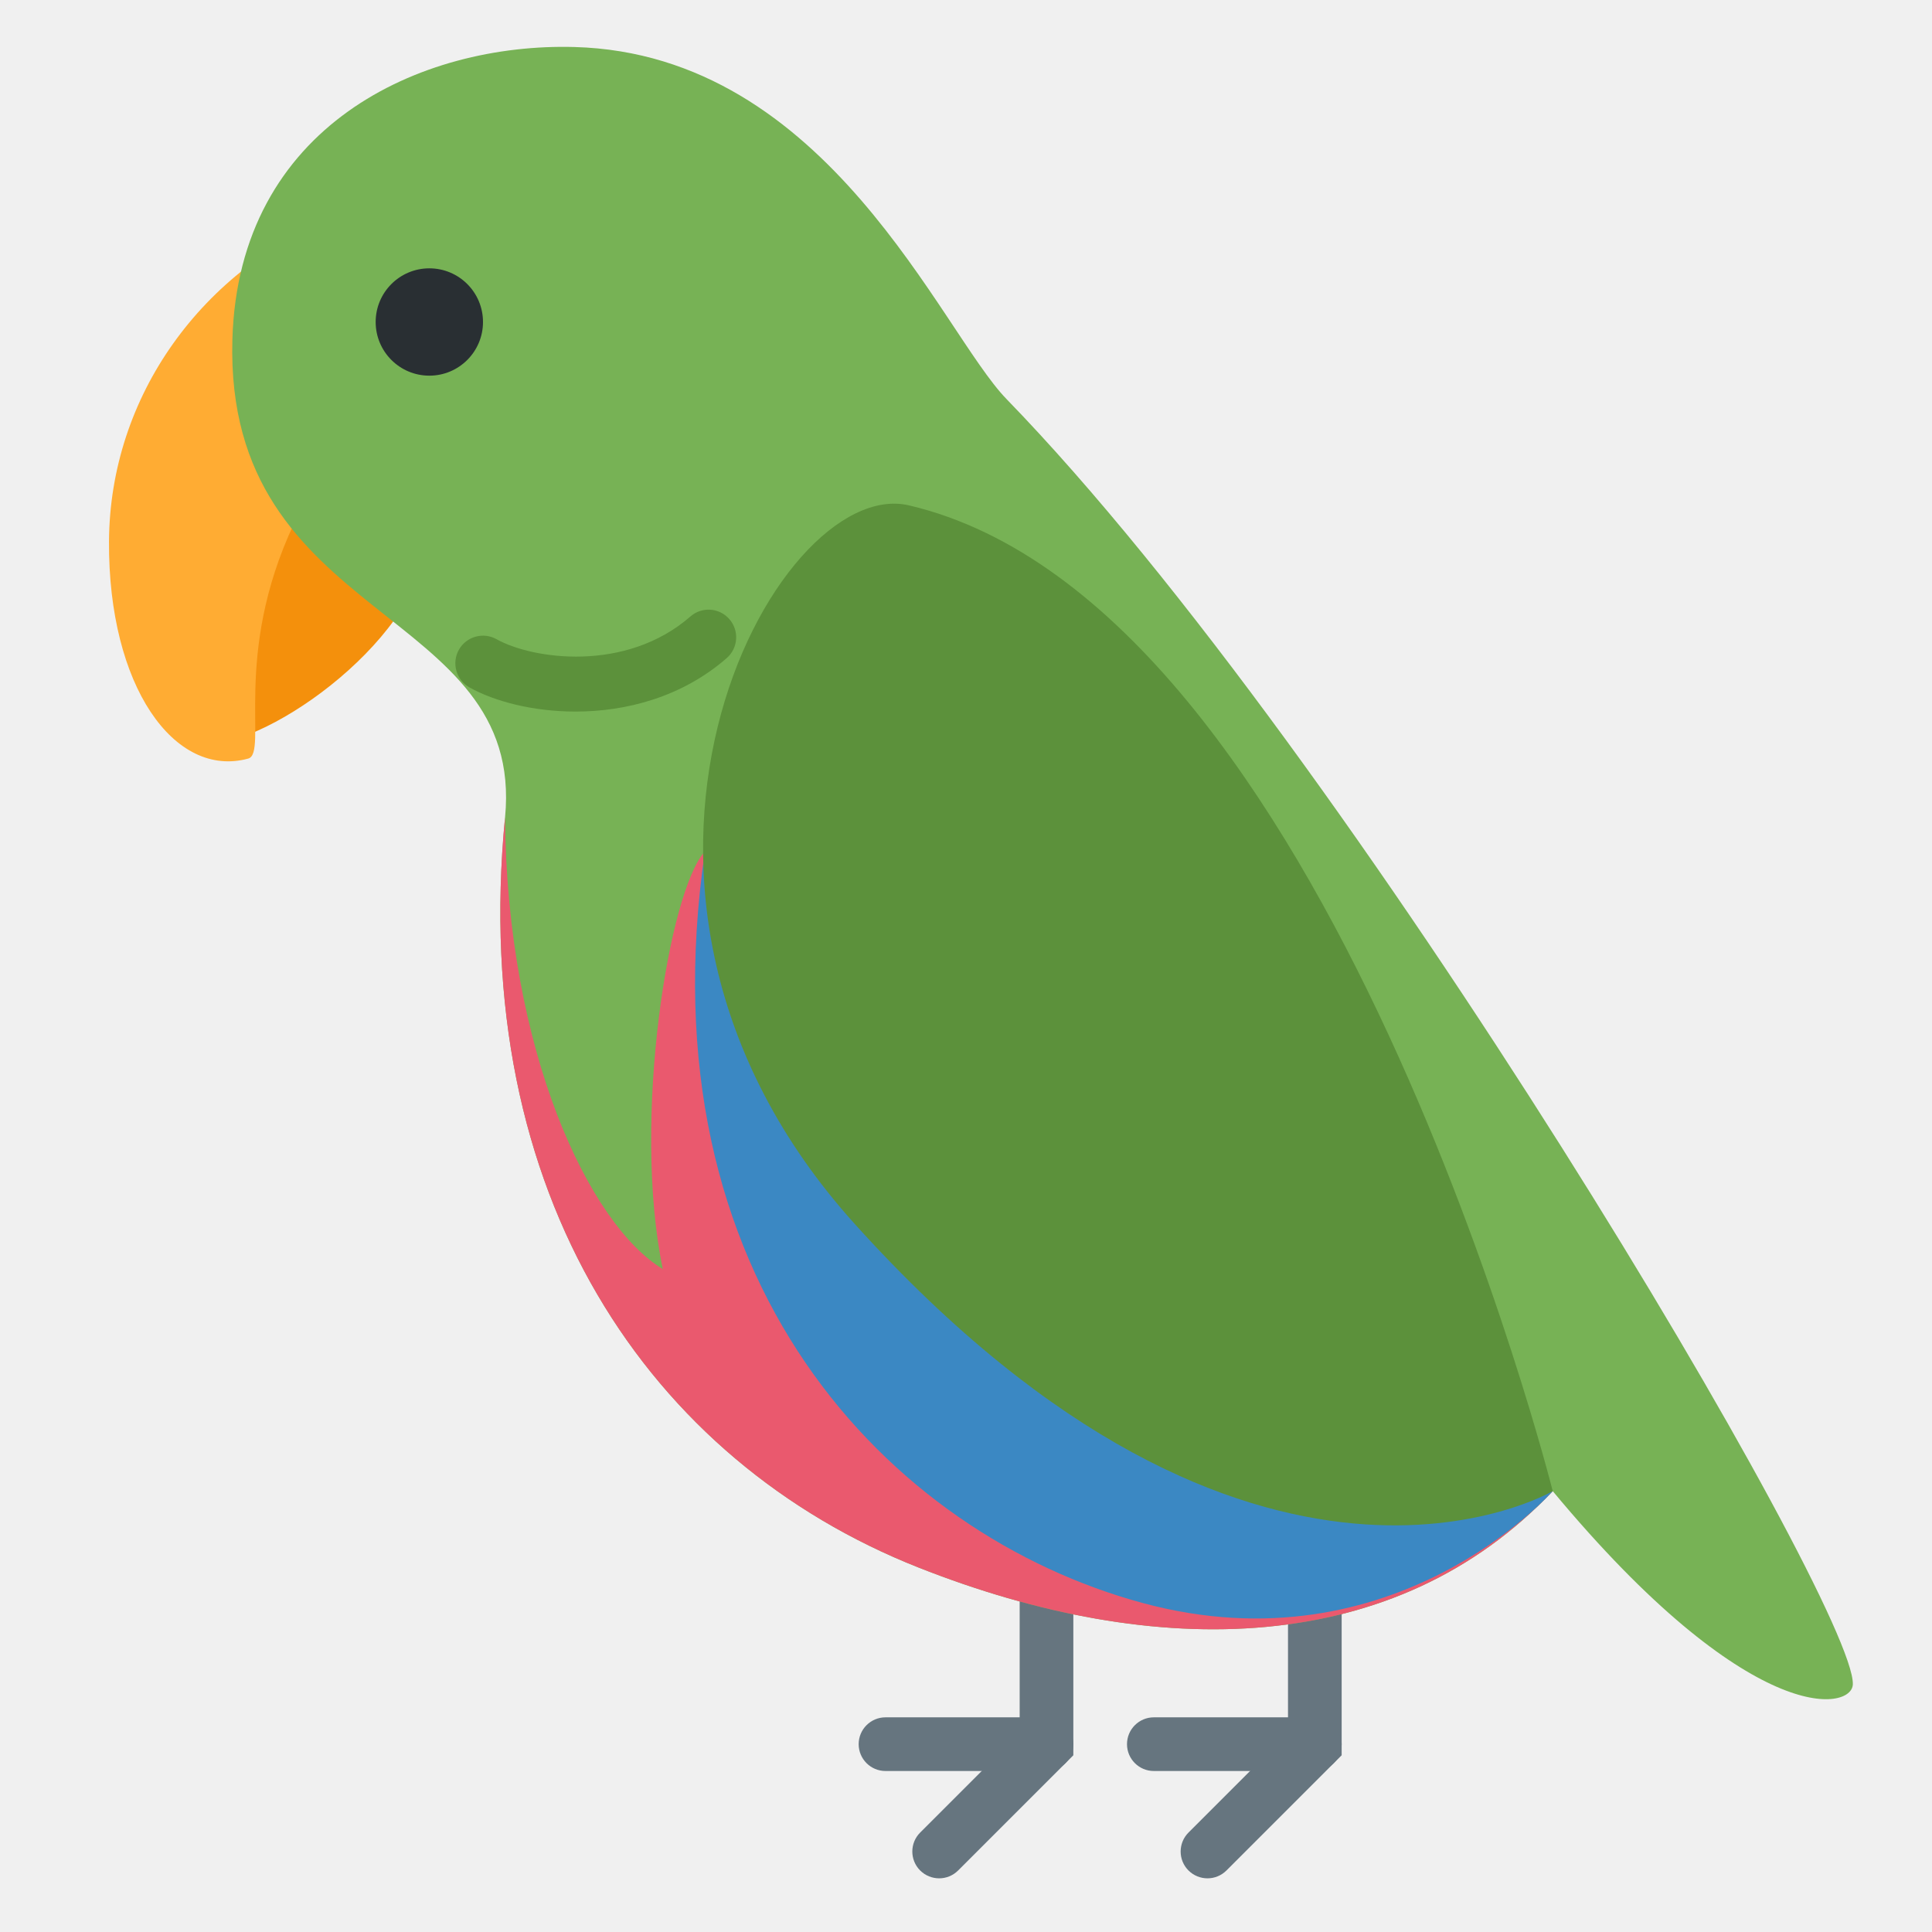
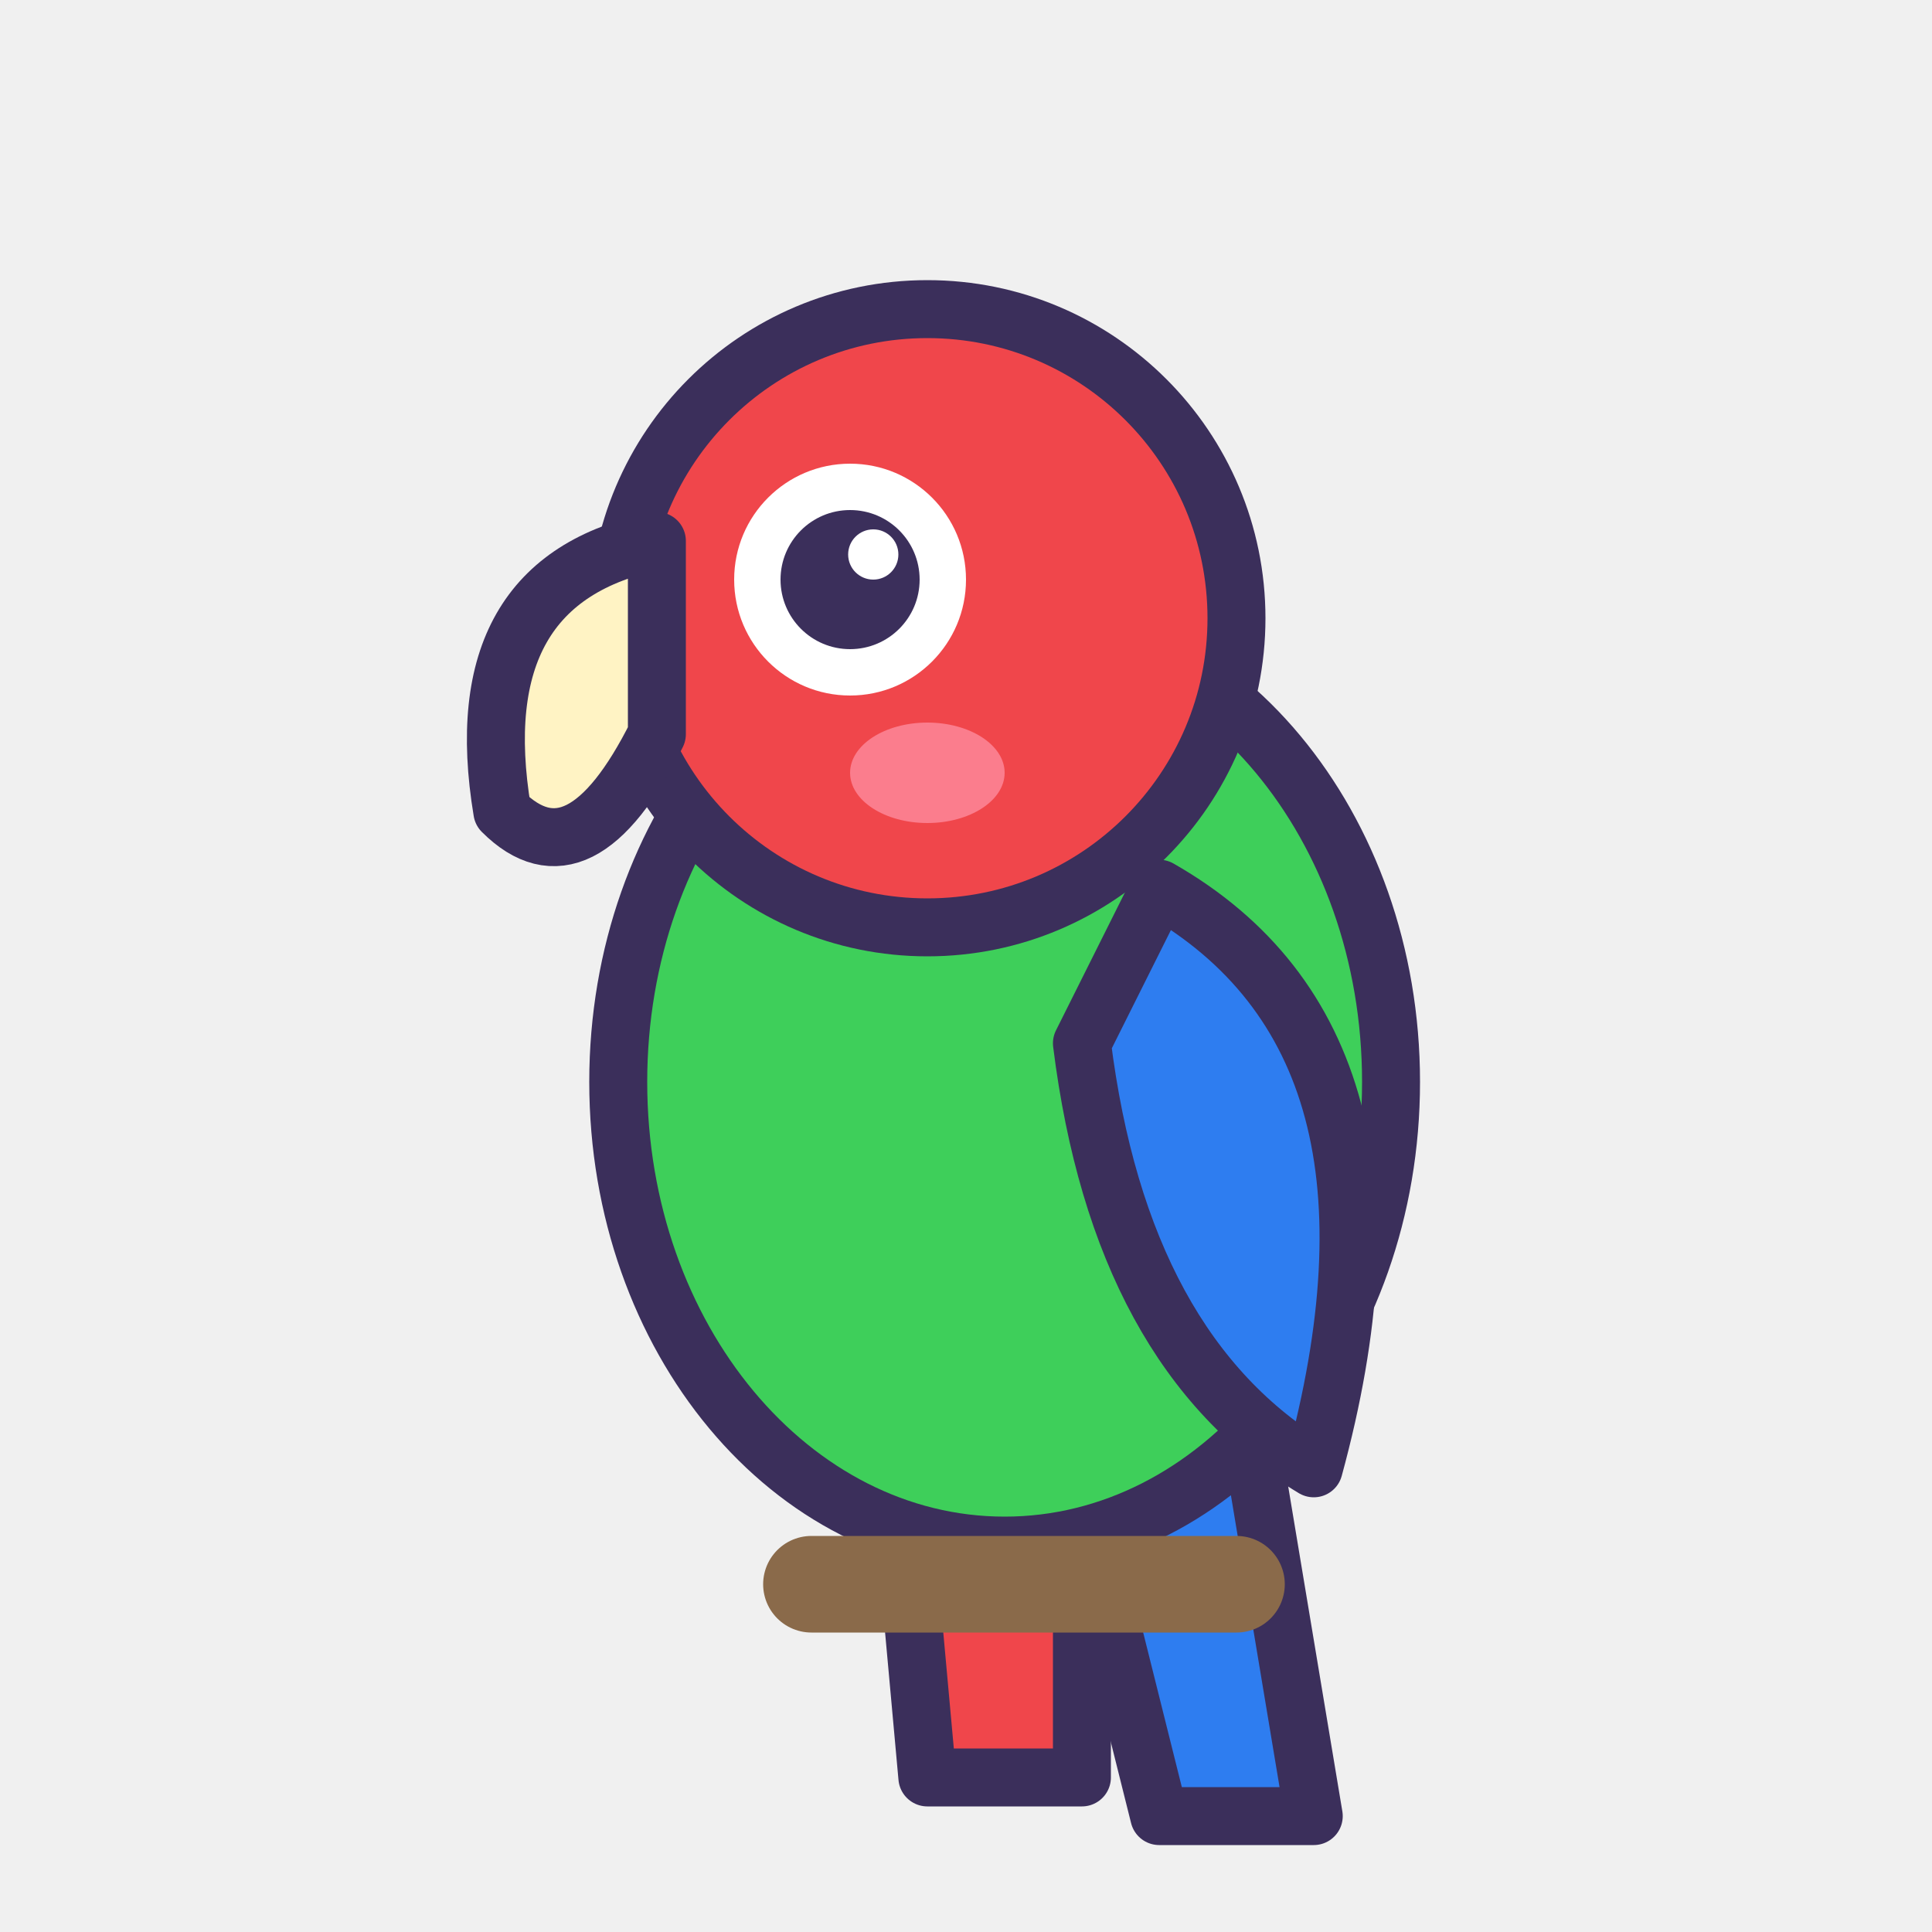
- <svg xmlns="http://www.w3.org/2000/svg" viewBox="0 0 36 36" preserveAspectRatio="xMidYMid meet">
-   <path fill="#66757F" d="M17.5 35c-.128 0-.256-.049-.354-.146-.195-.195-.195-.512 0-.707L19 32.293V29.5c0-.276.224-.5.5-.5s.5.224.5.5v3.207l-2.146 2.146c-.098.098-.226.147-.354.147z" />
-   <path fill="#66757F" d="M19.5 33h-3c-.276 0-.5-.224-.5-.5s.224-.5.5-.5h3c.276 0 .5.224.5.5s-.224.5-.5.5zm3 2c-.128 0-.256-.049-.354-.146-.195-.195-.195-.512 0-.707L24 32.293V29.5c0-.276.224-.5.5-.5s.5.224.5.5v3.207l-2.146 2.146c-.098.098-.226.147-.354.147z" />
-   <path fill="#66757F" d="M24.5 33h-3c-.276 0-.5-.224-.5-.5s.224-.5.5-.5h3c.276 0 .5.224.5.5s-.224.5-.5.5z" />
-   <path fill="#F4900C" d="M3.53 13.798c.845.452 3.813-1.411 4.36-3.308S6.869 8.374 5.008 9.25 2.8 13.407 3.53 13.798z" />
-   <path fill="#FFAC33" d="M6.325 4C3.77 5 2.047 7.378 2.031 10.088c-.016 2.699 1.219 4.423 2.594 4.047.376-.103-.303-1.922.85-4.371.57-1.207 1.303-1.35 1.675-1.313.373.036.443-4.947-.825-4.451z" />
-   <path fill="#77B255" d="M34.525 31.384c-.014.499-1.916.822-5.592-3.599-2.927 3.09-7.374 3.182-11.821 1.422-4.999-1.979-8.383-6.924-7.701-13.976.382-3.954-5.228-3.587-5.081-8.899C4.441 2.337 7.843.797 10.704.876c4.74.131 6.82 5.293 8.052 6.561 6.494 6.688 15.81 22.47 15.769 23.947z" />
-   <path fill="#EA596E" d="M28.932 27.785c-2.927 3.09-7.374 3.182-11.821 1.422-4.999-1.979-8.383-6.924-7.701-13.976.036 4.343 1.559 7.582 2.94 8.416-.58-2.79.117-7.062.784-7.779 1.591 9.402 10.022 14.78 15.798 11.917z" />
-   <path fill="#3B88C3" d="M13.135 15.867s1.737 5.788 7.33 9.387 8.468 2.53 8.468 2.53-2.939 3.363-7.647 2.084-9.321-5.997-8.151-14.001z" />
-   <path fill="#5C913B" d="M16.938 9.417c-2.504-.588-6.666 7.123-1.009 13.392 7.436 8.241 13.004 4.976 13.004 4.976S24.785 11.259 16.938 9.417z" />
-   <circle fill="#292F33" cx="8" cy="6" r="1" />
-   <path fill="#5C913B" d="M10.724 13.259c-.79 0-1.509-.189-1.976-.45-.248-.139-.336-.453-.198-.701.14-.248.454-.336.701-.198.665.373 2.406.63 3.614-.423.213-.187.539-.165.726.05.187.214.164.54-.05.726-.836.729-1.877.996-2.817.996z" />
+ <svg xmlns="http://www.w3.org/2000/svg" viewBox="0 0 100 100" data-bare="1">
+   <path d="M54 70 L60 94 L68 94 L64 70Z" fill="#2E7DF0" stroke="#3B2F5B" stroke-width="3" stroke-linejoin="round" stroke-linecap="round" />
+   <path d="M46 70 L48 92 L56 92 L56 70Z" fill="#F0464B" stroke="#3B2F5B" stroke-width="3" stroke-linejoin="round" stroke-linecap="round" />
+   <ellipse cx="52" cy="56" rx="20" ry="24" fill="#3ECF5A" stroke="#3B2F5B" stroke-width="3" stroke-linejoin="round" stroke-linecap="round" />
+   <circle cx="48" cy="32" r="16" fill="#F0464B" stroke="#3B2F5B" stroke-width="3" stroke-linejoin="round" stroke-linecap="round" />
+   <path d="M60 46 Q74 54 68 76 Q58 70 56 54Z" fill="#2E7DF0" stroke="#3B2F5B" stroke-width="3" stroke-linejoin="round" stroke-linecap="round" />
+   <path d="M34 28 Q24 30 26 42 Q30 46 34 38Z" fill="#FFF3C4" stroke="#3B2F5B" stroke-width="3" stroke-linejoin="round" stroke-linecap="round" />
+   <circle cx="44" cy="30" r="6" fill="#fff" />
+   <circle cx="44" cy="30" r="3.6" fill="#3B2F5B" />
+   <circle cx="45.2" cy="28.7" r="1.3" fill="#fff" />
+   <ellipse cx="48" cy="40" rx="4" ry="2.6" fill="#FF8FA3" opacity=".75" />
+   <path d="M42 82 H64" fill="none" stroke="#8A6A4A" stroke-width="5" stroke-linecap="round" stroke-linejoin="round" />
</svg>
